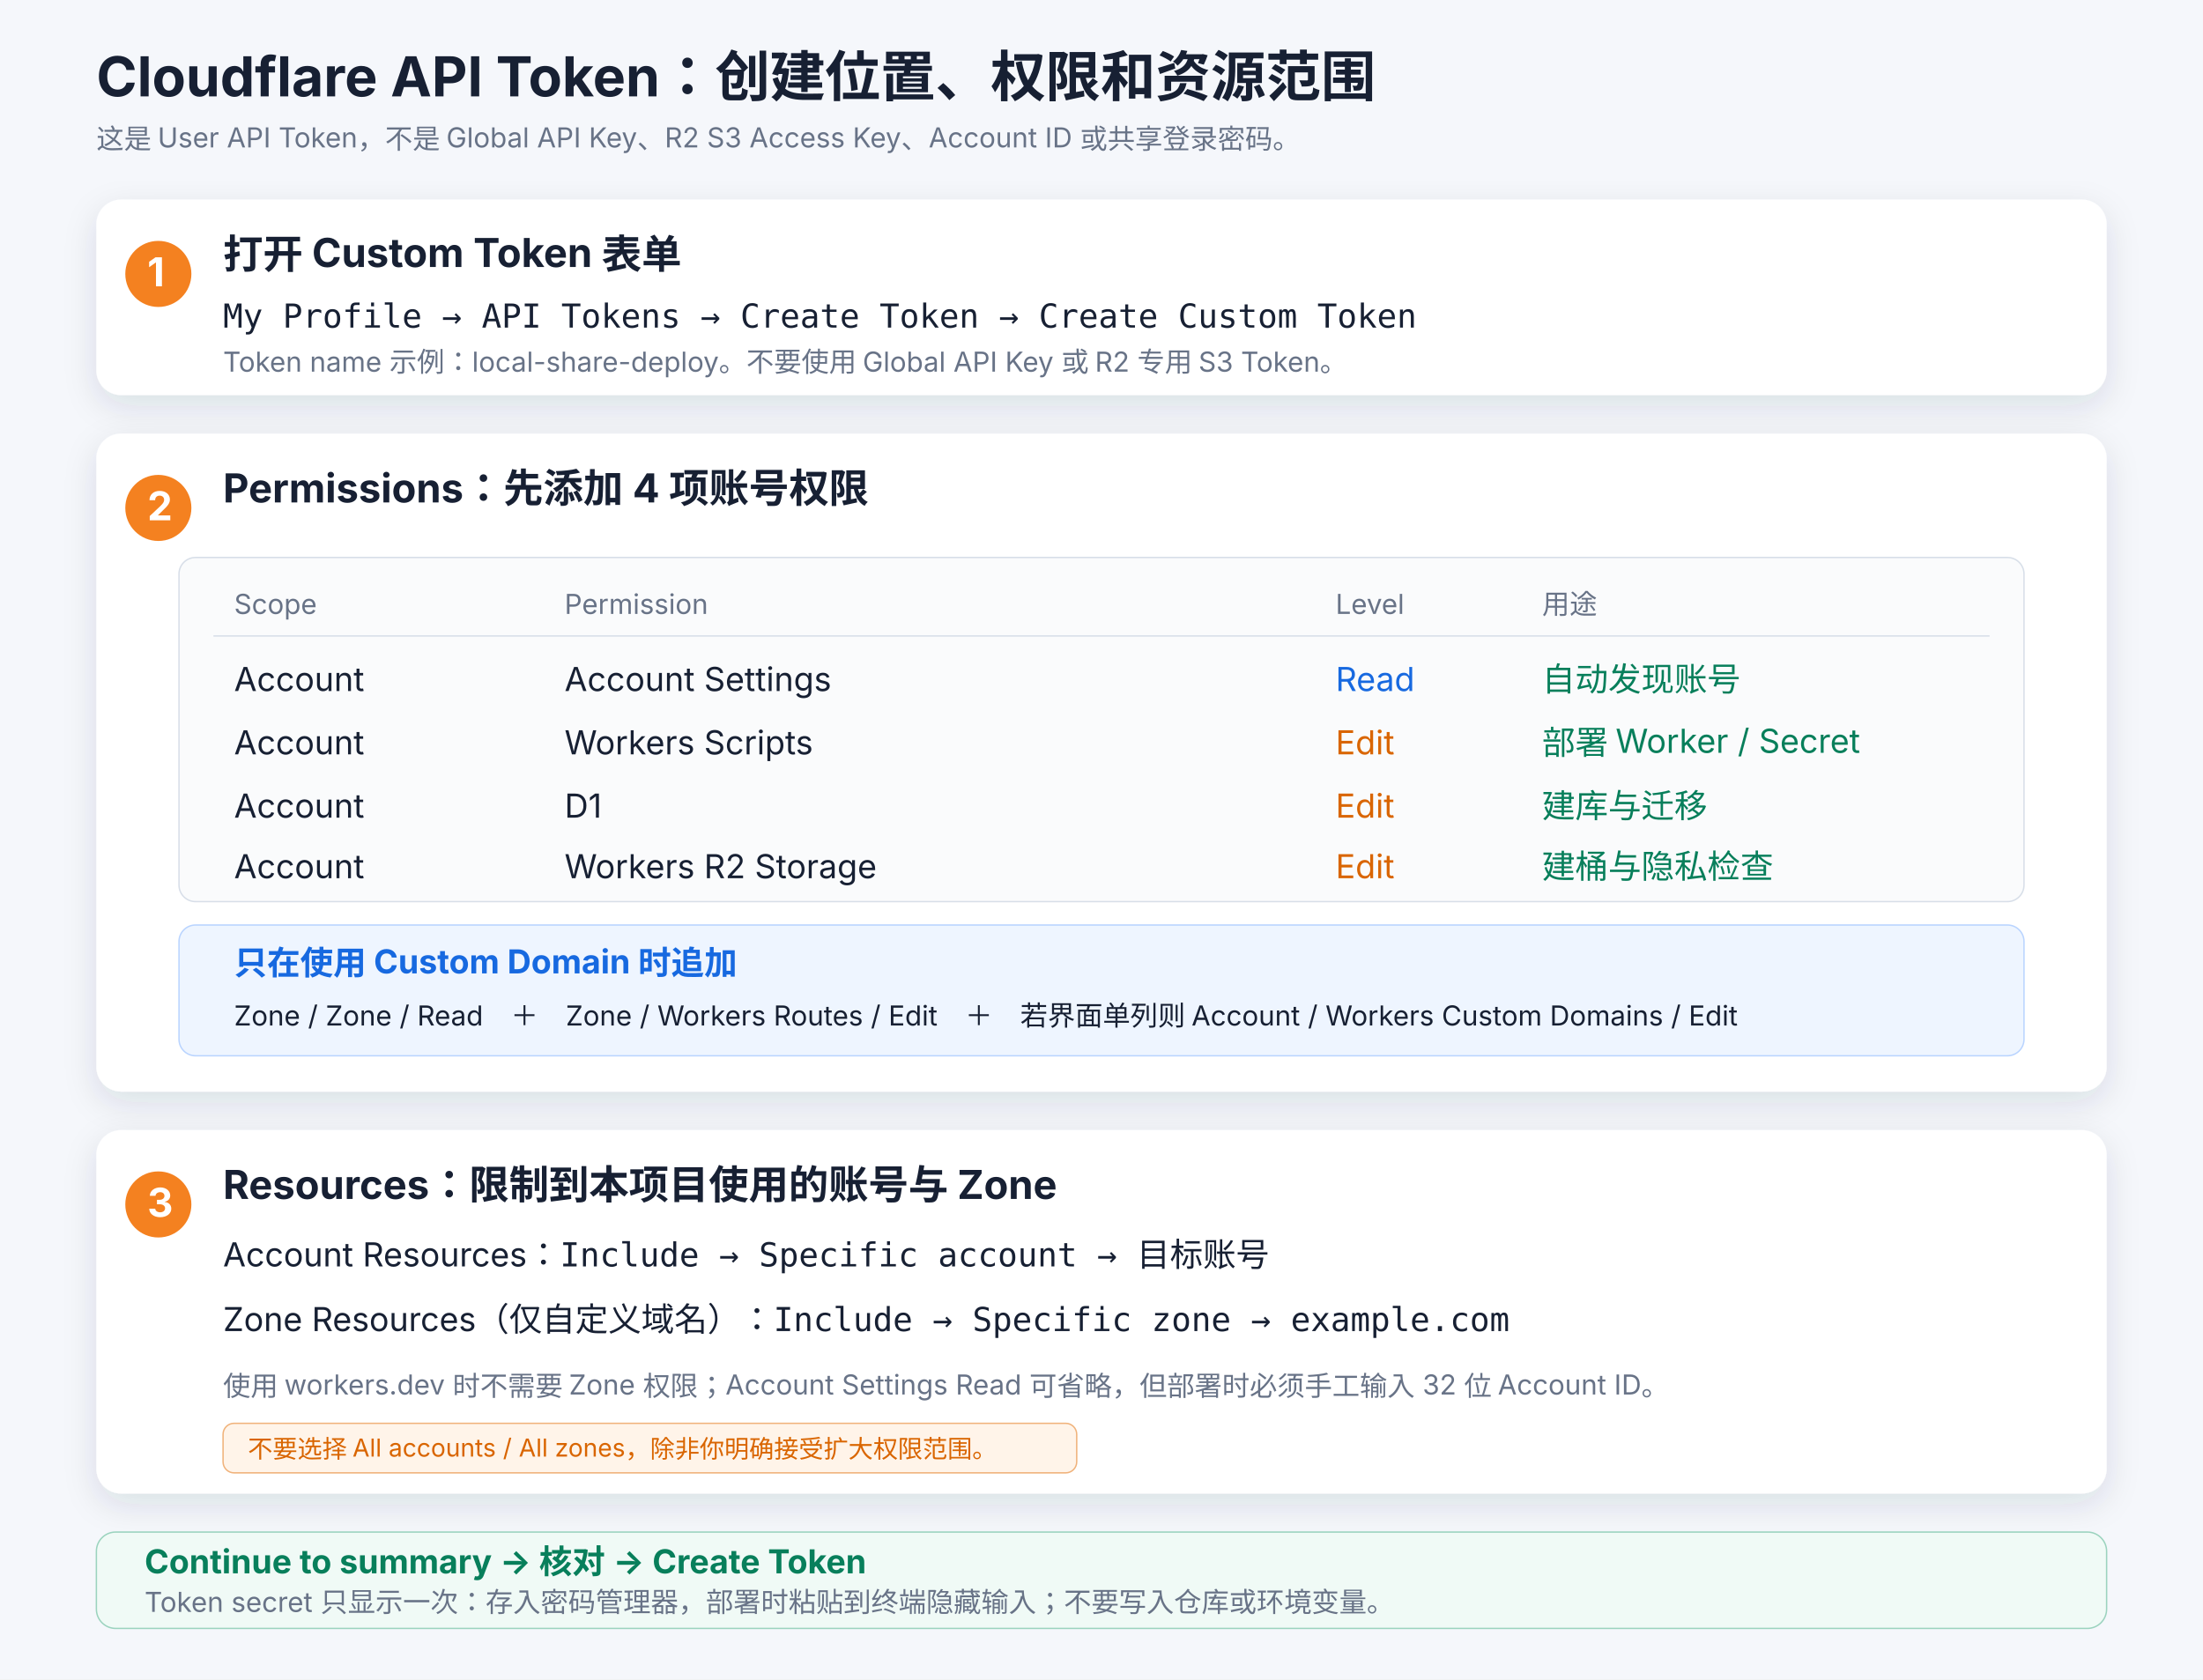
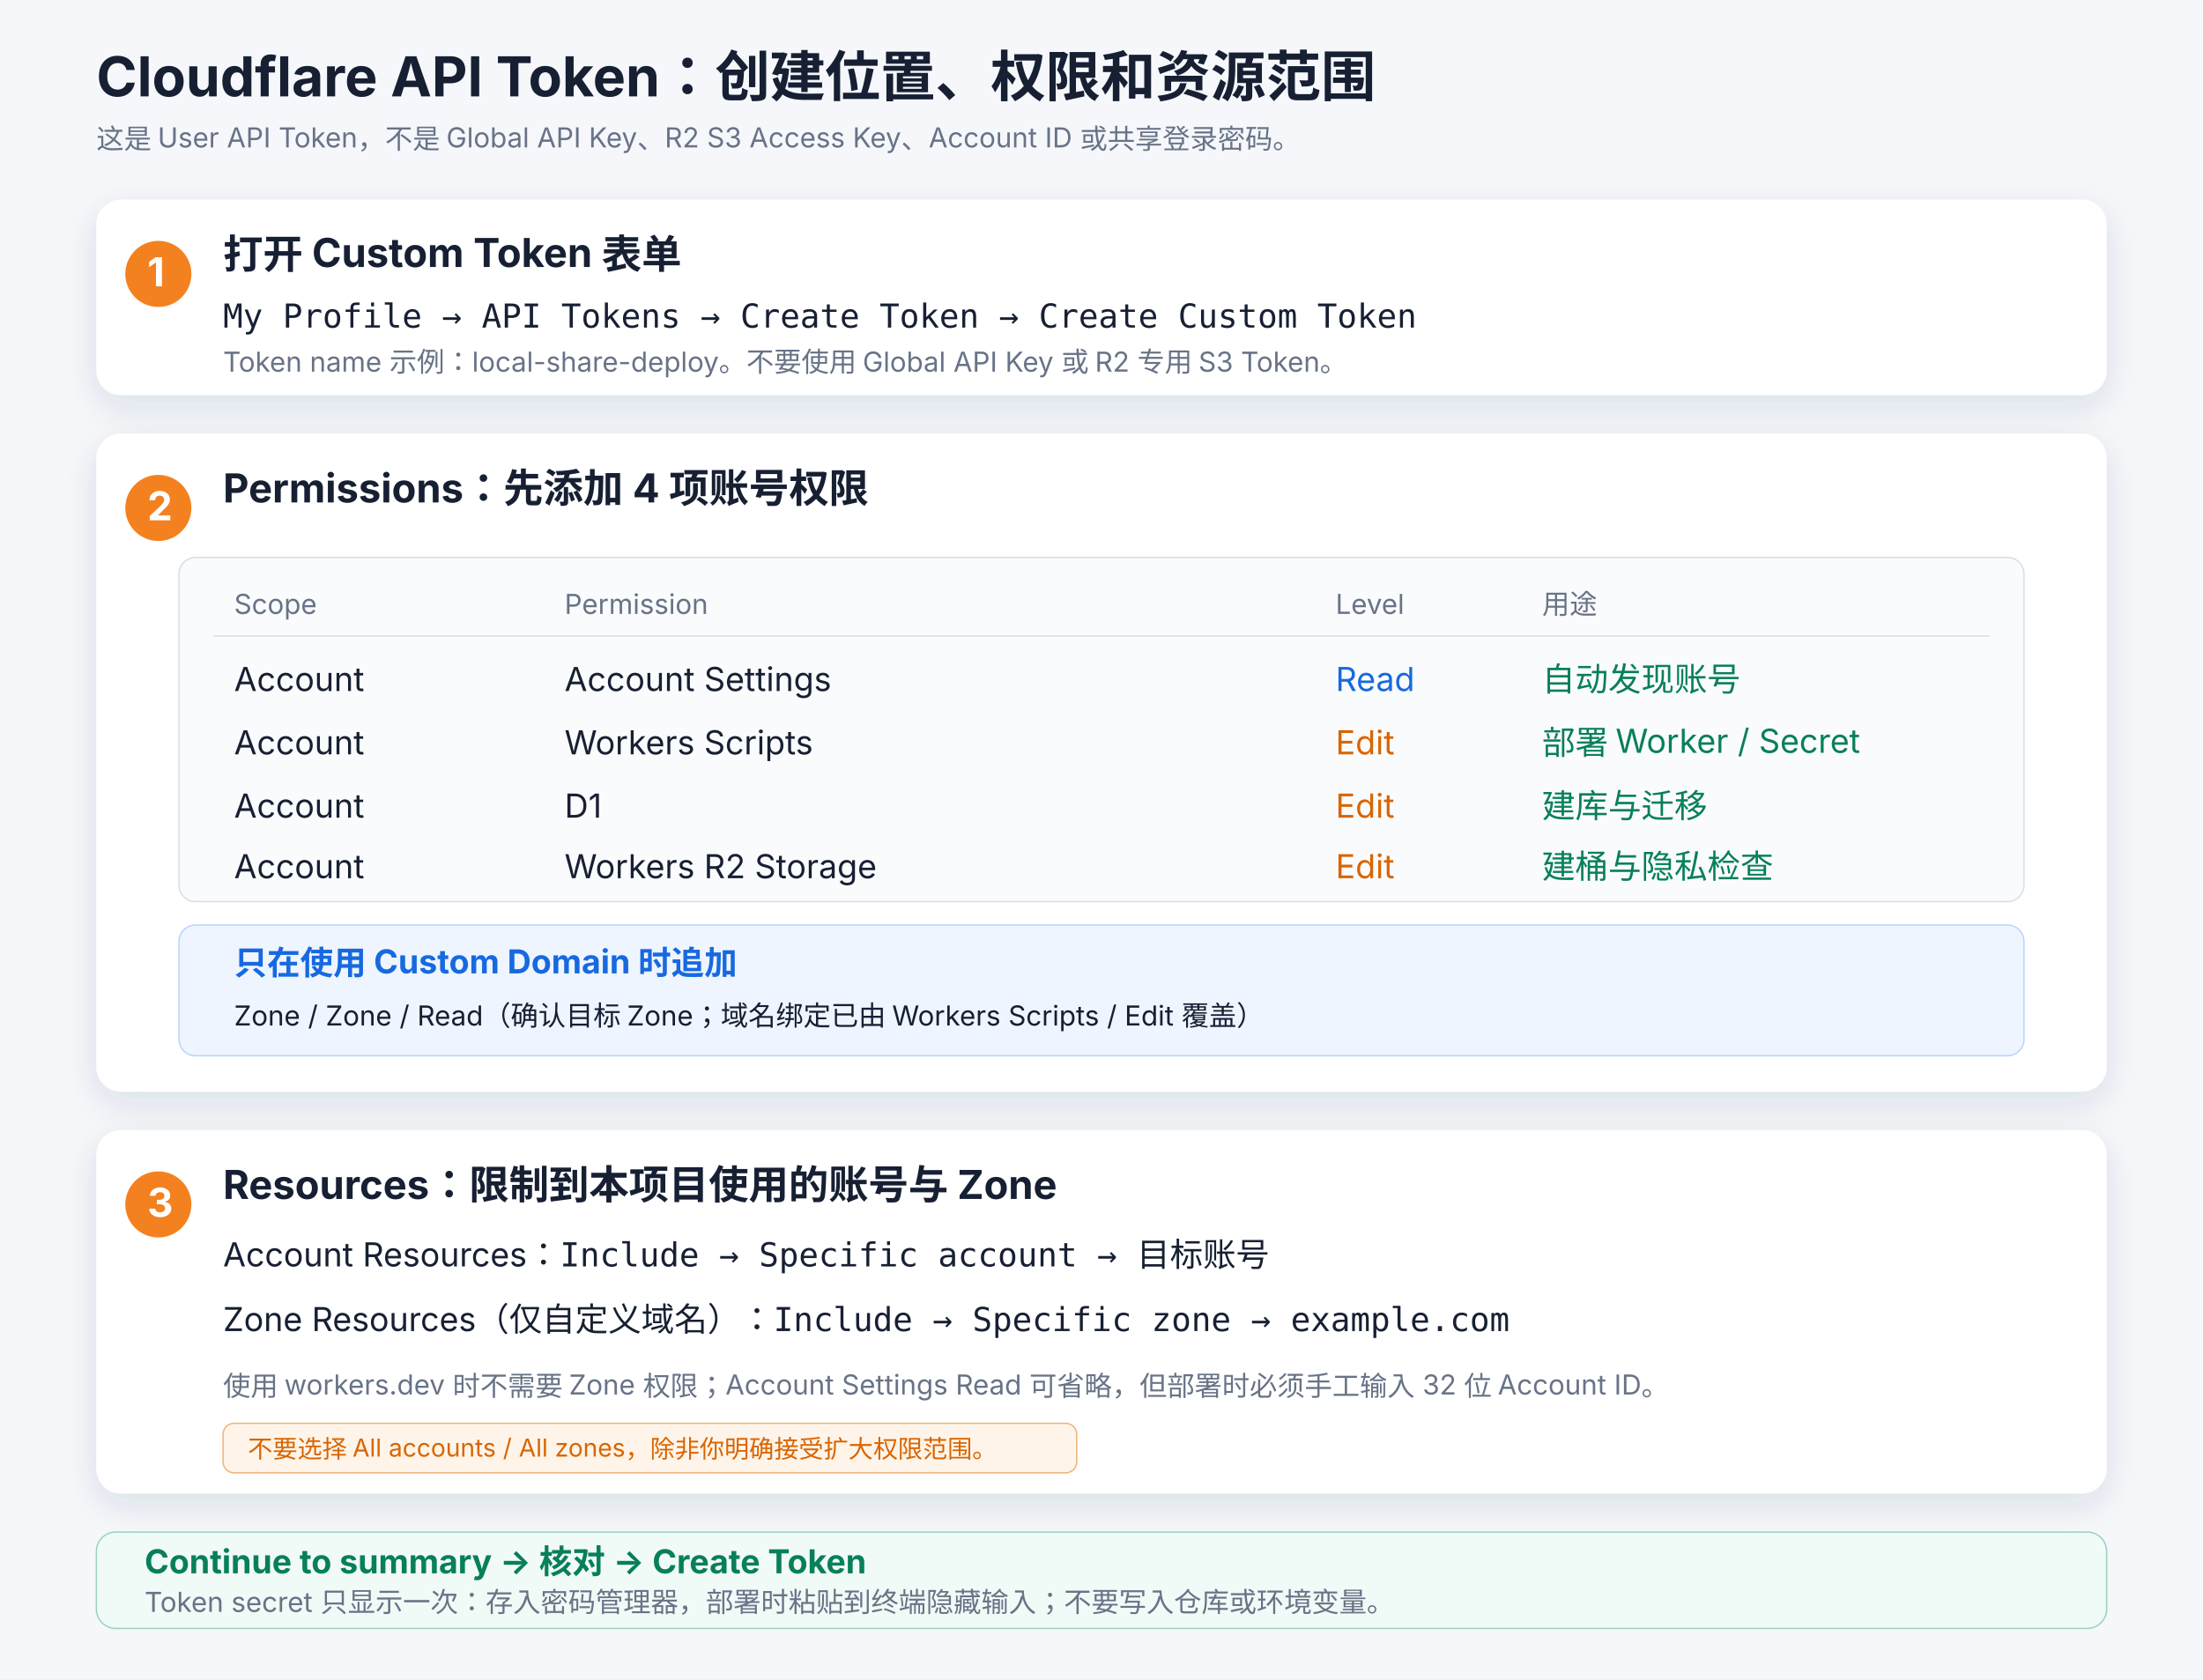
<svg xmlns="http://www.w3.org/2000/svg" width="1600" height="1220" viewBox="0 0 1600 1220" role="img" aria-labelledby="title desc">
  <defs>
    <filter id="shadow" x="-10%" y="-15%" width="120%" height="140%">
      <feDropShadow dx="0" dy="8" stdDeviation="12" flood-color="#18324d" flood-opacity=".12" />
    </filter>
    <style>
      text{font-family:-apple-system,BlinkMacSystemFont,"Segoe UI","PingFang SC","Microsoft YaHei",sans-serif;fill:#172033}
      .title{font-size:40px;font-weight:750}.heading{font-size:29px;font-weight:720}.body{font-size:24px}.small{font-size:20px}.tiny{font-size:18px}.muted{fill:#687387}.white{fill:#fff}.orange{fill:#d96500}.blue{fill:#1769e0}.green{fill:#087f5b}.mono{font-family:ui-monospace,SFMono-Regular,Menlo,monospace}
    </style>
  </defs>
  <rect width="1600" height="1220" fill="#f5f7fb" />
  <text x="70" y="70" class="title">Cloudflare API Token：创建位置、权限和资源范围</text>
  <text x="70" y="108" class="small muted">这是 User API Token，不是 Global API Key、R2 S3 Access Key、Account ID 或共享登录密码。</text>
  <rect x="70" y="145" width="1460" height="142" rx="18" fill="#fff" filter="url(#shadow)" />
  <circle cx="115" cy="199" r="24" fill="#f48120" />
  <text x="107" y="208" class="heading white">1</text>
  <text x="162" y="195" class="heading">打开 Custom Token 表单</text>
  <text x="162" y="238" class="body mono">My Profile → API Tokens → Create Token → Create Custom Token</text>
  <text x="162" y="270" class="small muted">Token name 示例：local-share-deploy。不要使用 Global API Key 或 R2 专用 S3 Token。</text>
  <rect x="70" y="315" width="1460" height="478" rx="18" fill="#fff" filter="url(#shadow)" />
  <circle cx="115" cy="369" r="24" fill="#f48120" />
  <text x="107" y="378" class="heading white">2</text>
  <text x="162" y="365" class="heading">Permissions：先添加 4 项账号权限</text>
  <rect x="130" y="405" width="1340" height="250" rx="12" fill="#fafbfc" stroke="#d7dee8" />
  <text x="170" y="446" class="small muted">Scope</text>
  <text x="410" y="446" class="small muted">Permission</text>
  <text x="970" y="446" class="small muted">Level</text>
  <text x="1120" y="446" class="small muted">用途</text>
  <line x1="155" y1="462" x2="1445" y2="462" stroke="#d7dee8" />
  <g class="body">
    <text x="170" y="502">Account</text>
    <text x="410" y="502">Account Settings</text>
    <text x="970" y="502" class="blue">Read</text>
    <text x="1120" y="502" class="green">自动发现账号</text>
    <text x="170" y="548">Account</text>
    <text x="410" y="548">Workers Scripts</text>
    <text x="970" y="548" class="orange">Edit</text>
    <text x="1120" y="548" class="green">部署 Worker / Secret</text>
    <text x="170" y="594">Account</text>
    <text x="410" y="594">D1</text>
    <text x="970" y="594" class="orange">Edit</text>
    <text x="1120" y="594" class="green">建库与迁移</text>
  </g>
  <text x="170" y="638" class="body">Account</text>
  <text x="410" y="638" class="body">Workers R2 Storage</text>
  <text x="970" y="638" class="body orange">Edit</text>
  <text x="1120" y="638" class="body green">建桶与隐私检查</text>
  <rect x="130" y="672" width="1340" height="95" rx="12" fill="#eef5ff" stroke="#b9d4ff" />
  <text x="170" y="708" class="body blue" font-weight="700">只在使用 Custom Domain 时追加</text>
-   <text x="170" y="745" class="small">Zone / Zone / Read　＋　Zone / Workers Routes / Edit　＋　若界面单列则 Account / Workers Custom Domains / Edit</text>
+   <text x="170" y="745" class="small">Zone / Zone / Read（确认目标 Zone；域名绑定已由 Workers Scripts / Edit 覆盖）</text>
  <rect x="70" y="821" width="1460" height="264" rx="18" fill="#fff" filter="url(#shadow)" />
  <circle cx="115" cy="875" r="24" fill="#f48120" />
  <text x="107" y="884" class="heading white">3</text>
  <text x="162" y="871" class="heading">Resources：限制到本项目使用的账号与 Zone</text>
  <text x="162" y="920" class="body">Account Resources：<tspan class="mono">Include → Specific account → 目标账号</tspan>
  </text>
  <text x="162" y="967" class="body">Zone Resources（仅自定义域名）：<tspan class="mono">Include → Specific zone → example.com</tspan>
  </text>
  <text x="162" y="1014" class="small muted">使用 workers.dev 时不需要 Zone 权限；Account Settings Read 可省略，但部署时必须手工输入 32 位 Account ID。</text>
  <rect x="162" y="1034" width="620" height="36" rx="8" fill="#fff4e9" stroke="#f0b27a" />
  <text x="180" y="1059" class="tiny orange">不要选择 All accounts / All zones，除非你明确接受扩大权限范围。</text>
  <rect x="70" y="1113" width="1460" height="70" rx="14" fill="#f0faf6" stroke="#9bd3be" />
  <text x="105" y="1143" class="body green" font-weight="700">Continue to summary → 核对 → Create Token</text>
  <text x="105" y="1171" class="small muted">Token secret 只显示一次：存入密码管理器，部署时粘贴到终端隐藏输入；不要写入仓库或环境变量。</text>
</svg>
